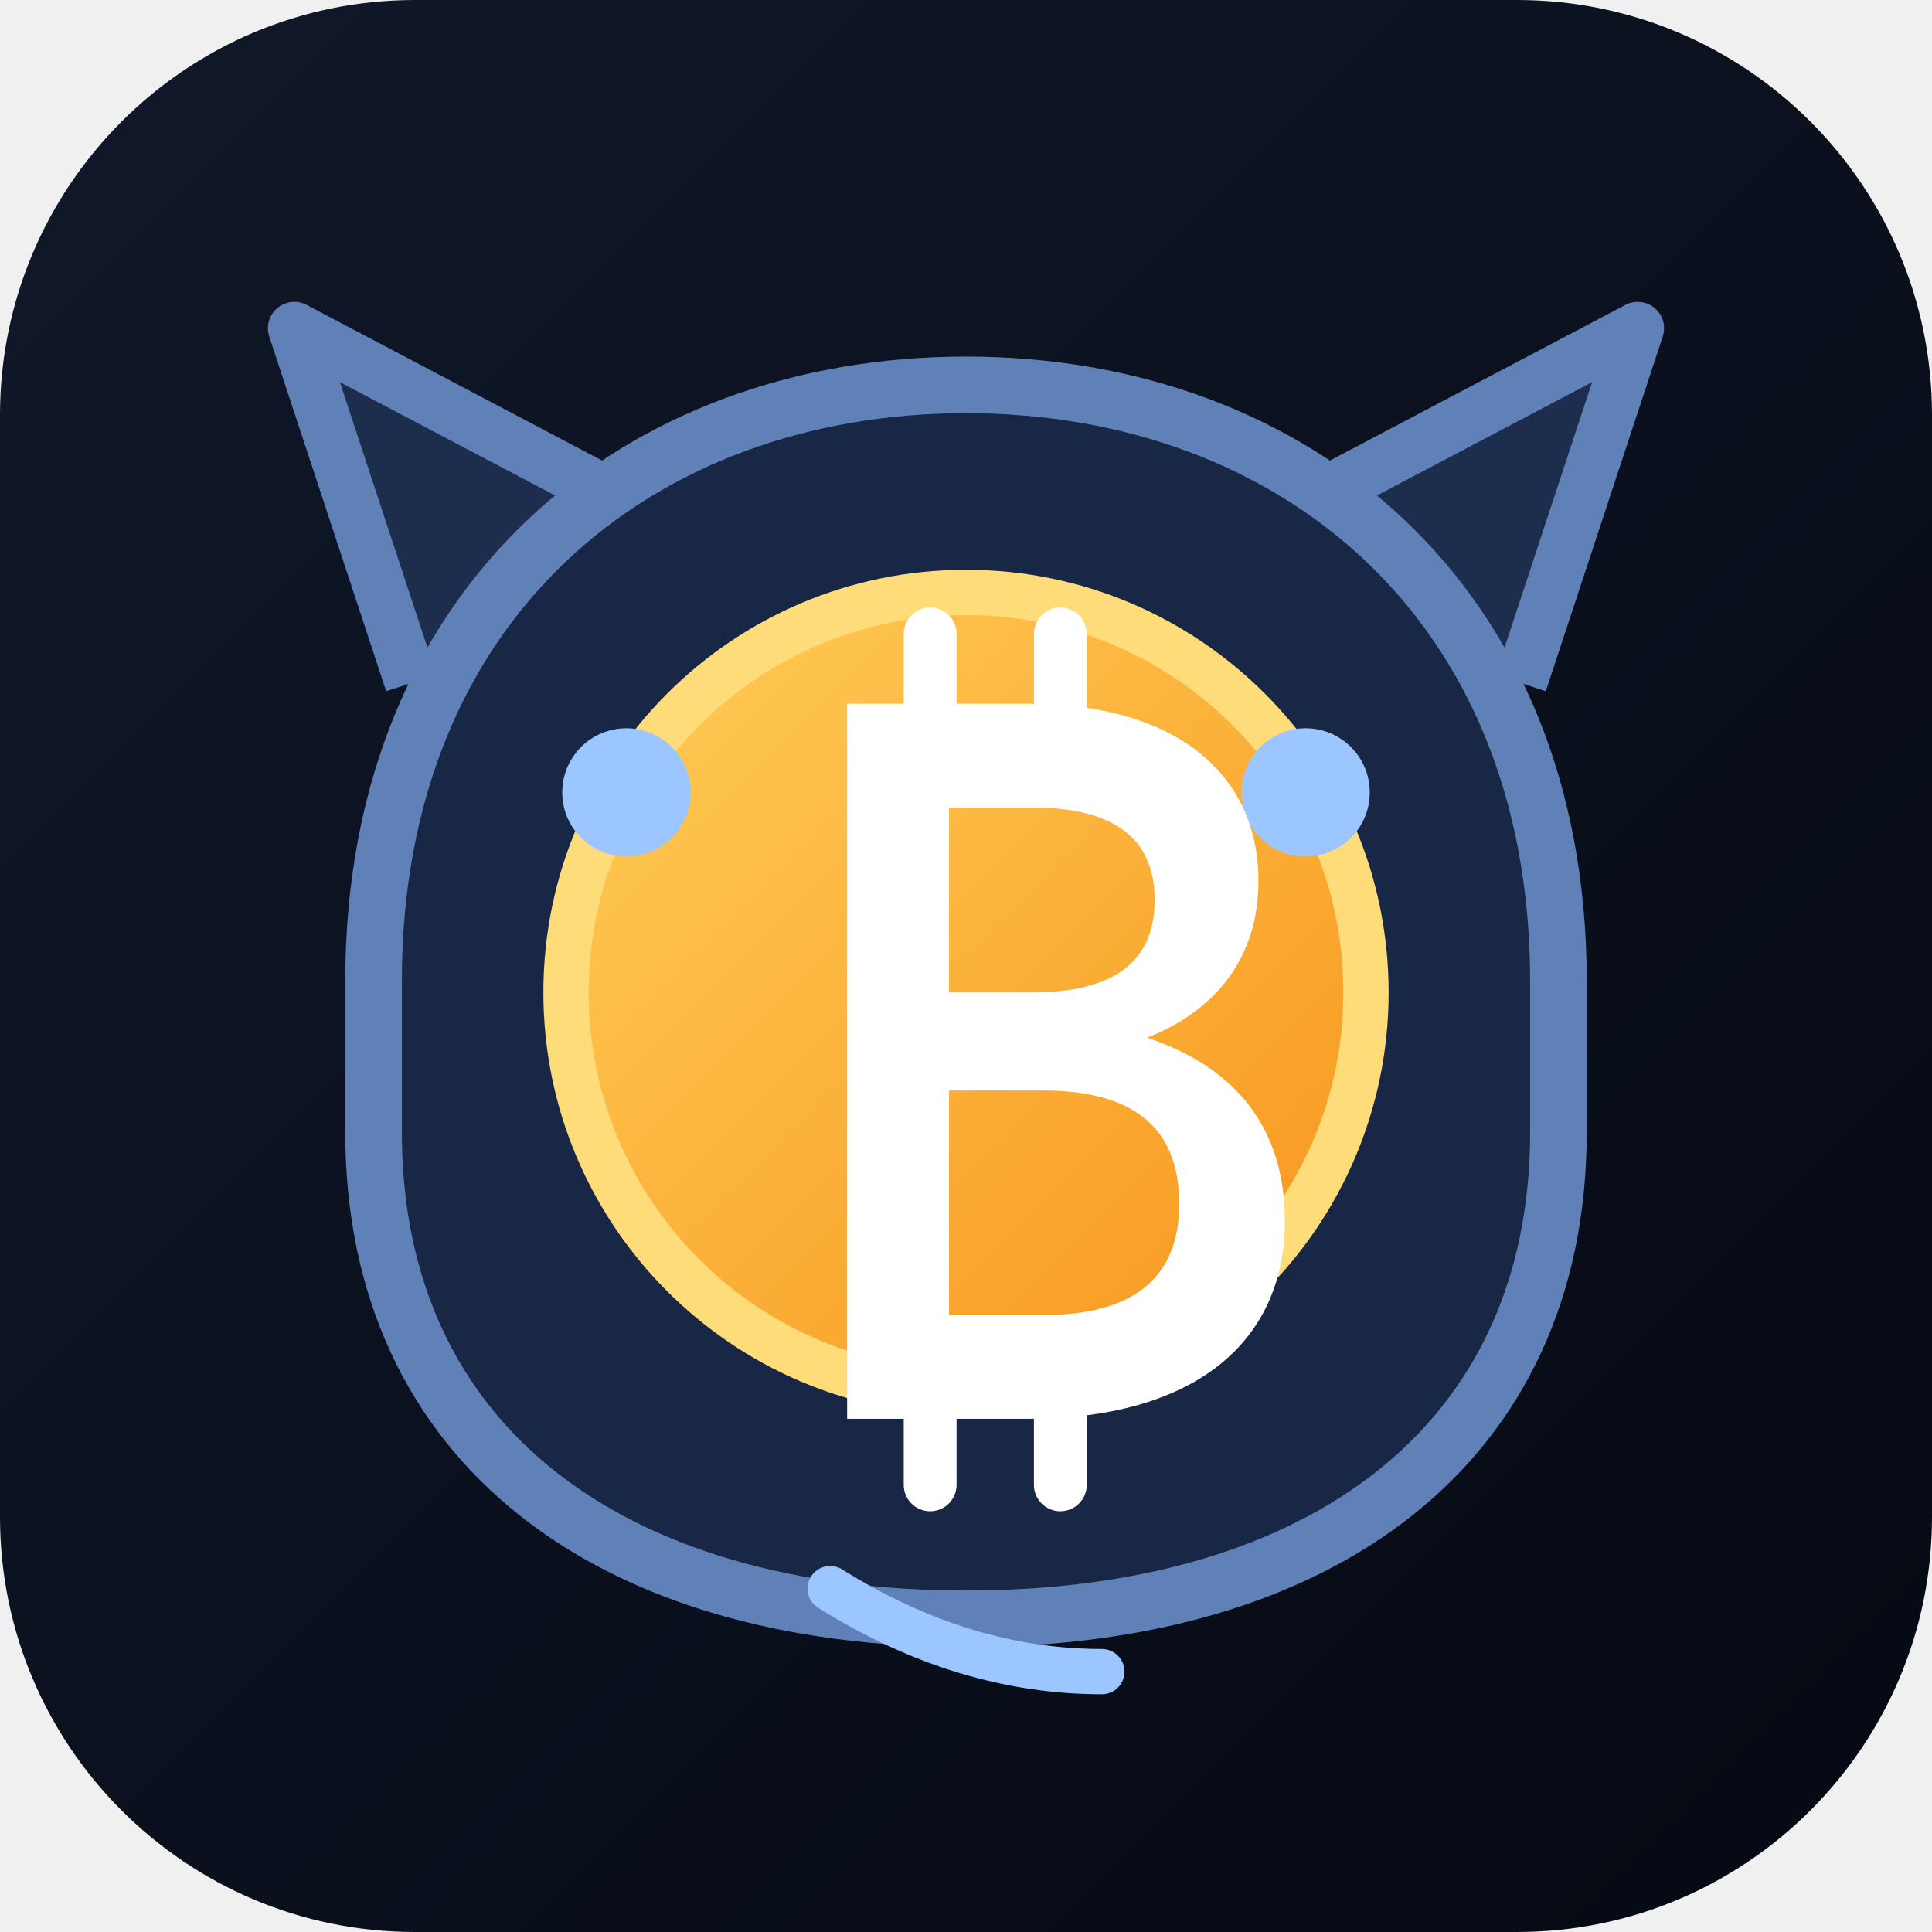
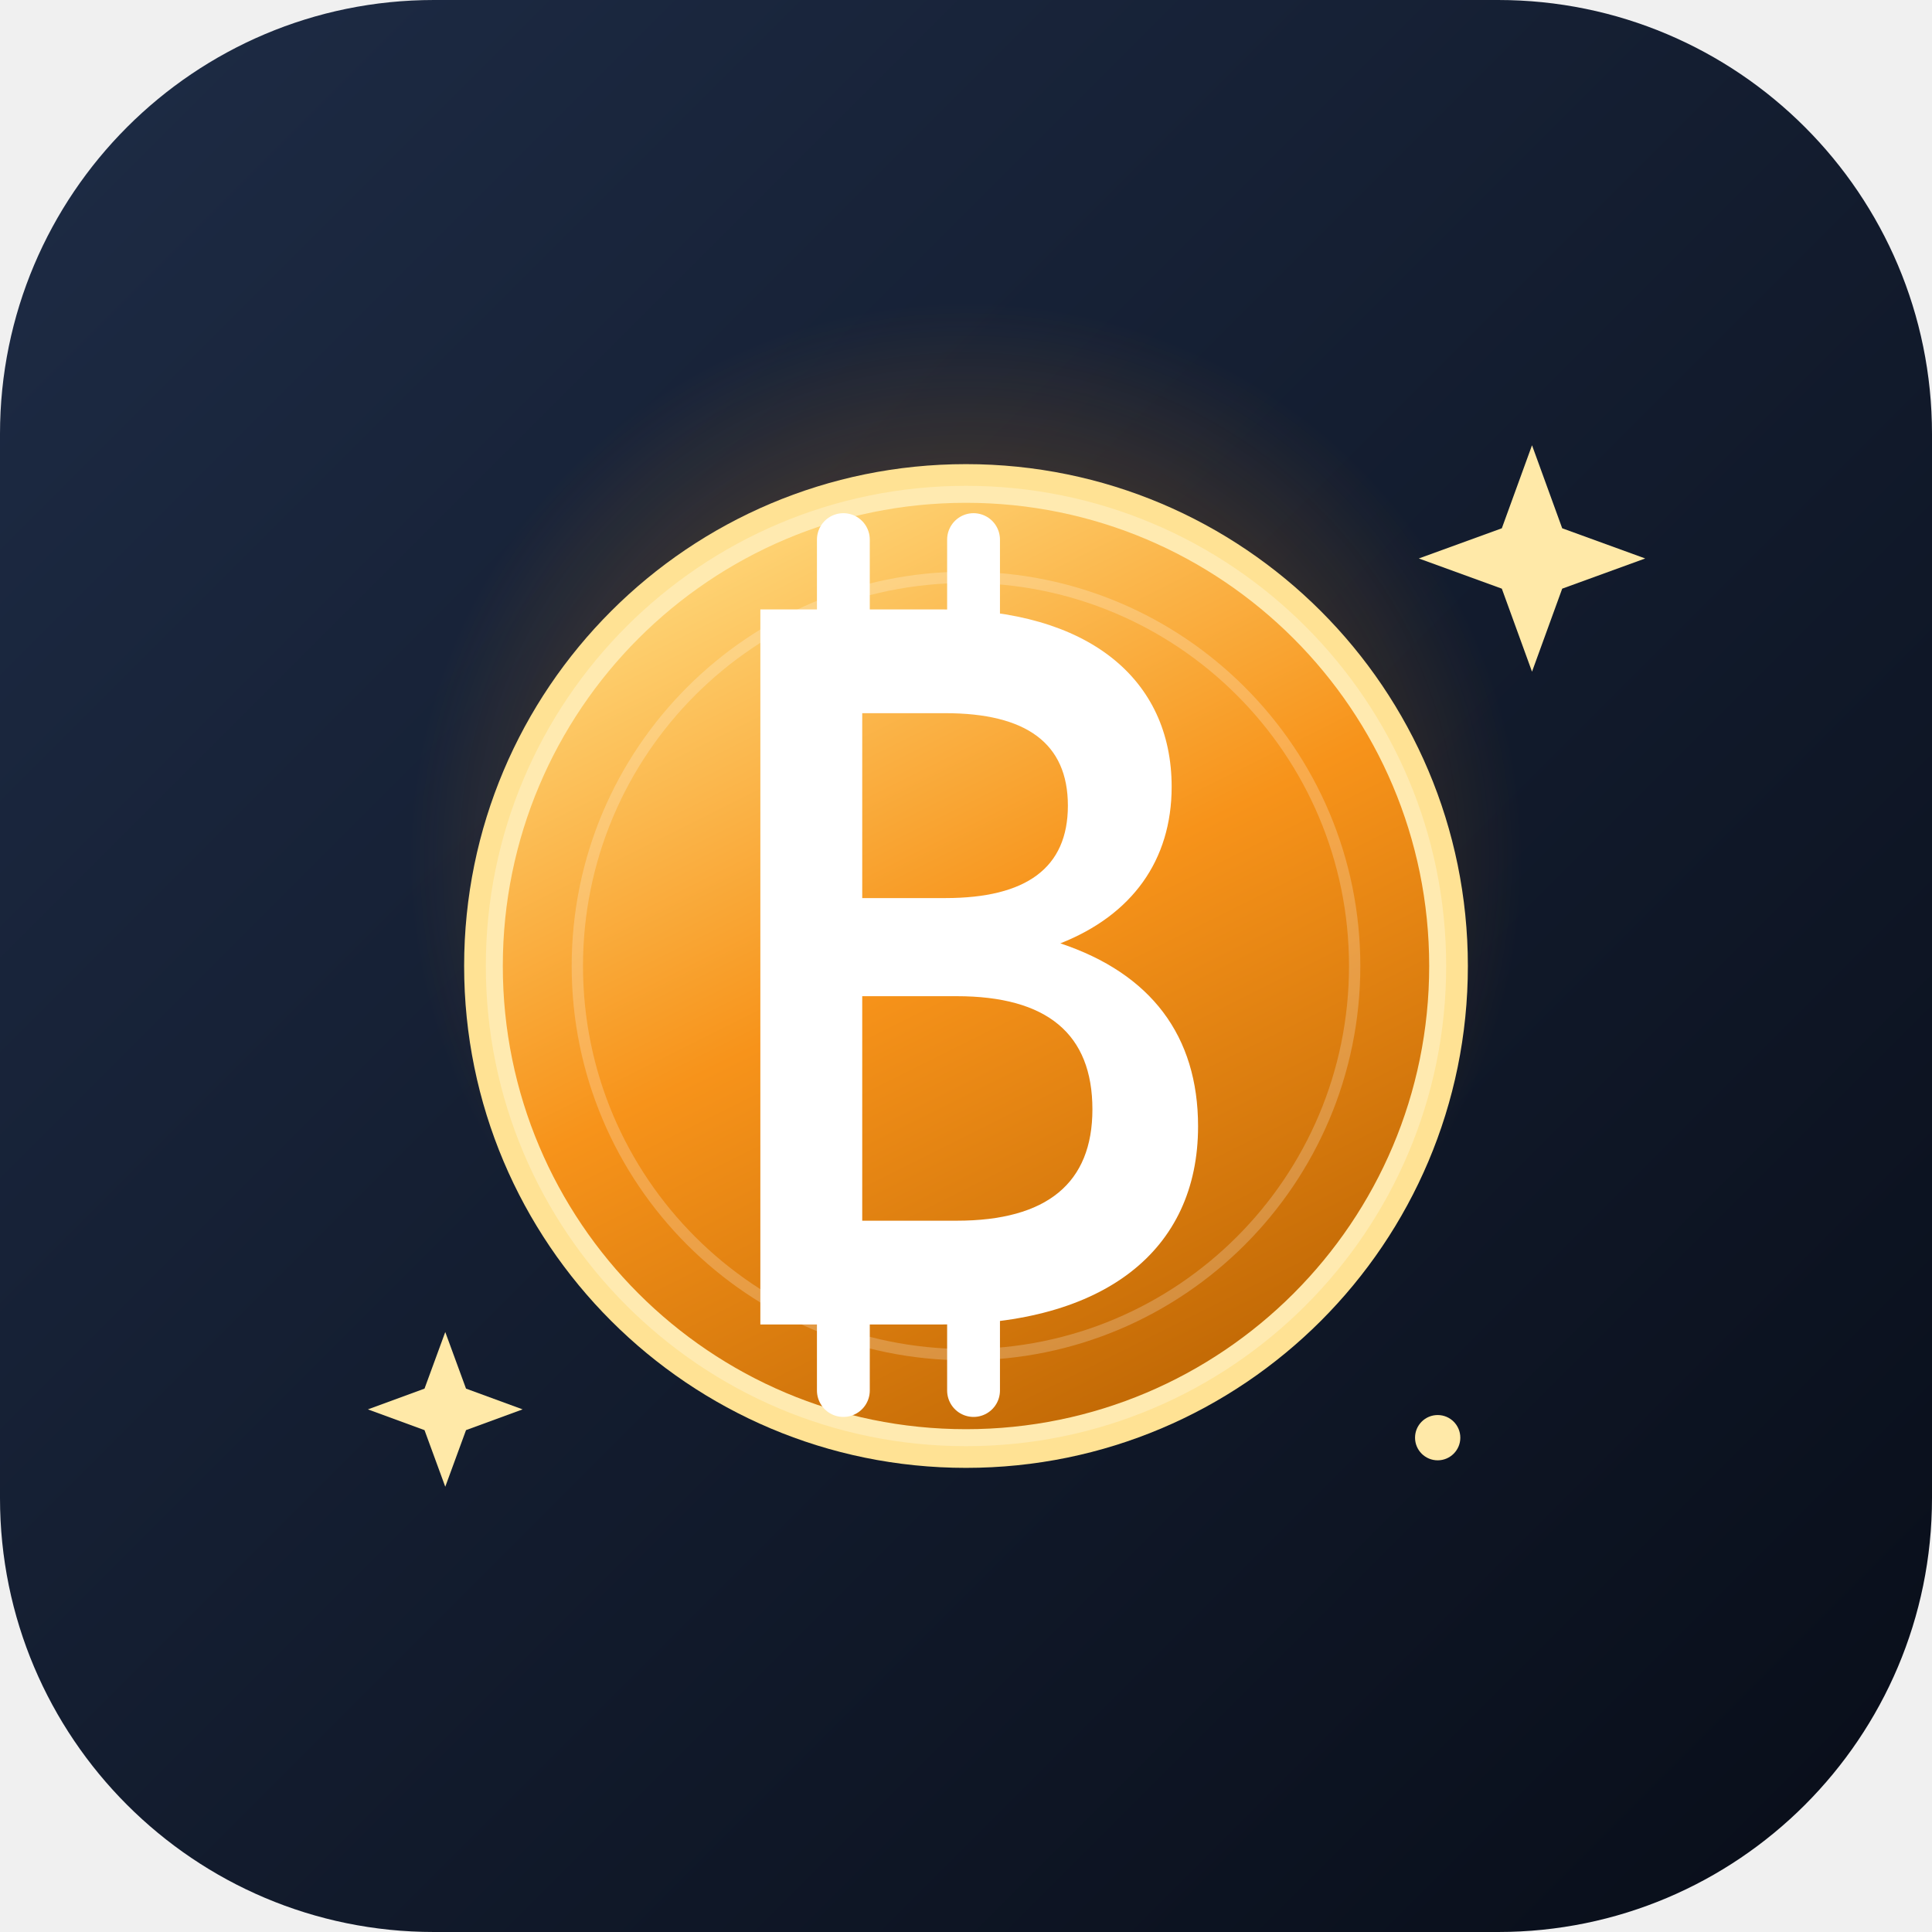
<svg xmlns="http://www.w3.org/2000/svg" viewBox="0 0 1024 1024">
  <defs>
    <linearGradient id="bg" x1="0" y1="0" x2="1" y2="1">
-       <stop offset="0" stop-color="#10182a" />
-       <stop offset="1" stop-color="#050912" />
+       <stop offset="0" stop-color="#1e2c46" />
+       <stop offset="1" stop-color="#080d18" />
    </linearGradient>
-     <linearGradient id="coin" x1="0" y1="0" x2="1" y2="1">
-       <stop offset="0" stop-color="#ffcf5a" />
-       <stop offset="1" stop-color="#f7931a" />
+     <radialGradient id="glow" cx="0.5" cy="0.46" r="0.55">
+       <stop offset="0" stop-color="#f7931a" stop-opacity="0.5" />
+       <stop offset="0.7" stop-color="#f7931a" stop-opacity="0" />
+     </radialGradient>
+     <linearGradient id="coin" x1="0.2" y1="0" x2="0.7" y2="1">
+       <stop offset="0" stop-color="#ffdd82" />
+       <stop offset="0.5" stop-color="#f7931a" />
+       <stop offset="1" stop-color="#bf6704" />
    </linearGradient>
  </defs>
-   <rect width="1024" height="1024" rx="220" fill="url(#bg)" />
-   <path d="M218 362 156 174l224 118M806 362l62-188-224 118" fill="#1d2d4d" stroke="#5f81b7" stroke-width="28" stroke-linejoin="round" />
-   <path d="M198 520c0-202 141-316 314-316s314 114 314 316v80c0 166-126 258-314 258s-314-92-314-258z" fill="#182745" stroke="#5f81b7" stroke-width="30" />
-   <circle cx="512" cy="526" r="212" fill="url(#coin)" stroke="#ffdc7a" stroke-width="24" />
-   <circle cx="332" cy="420" r="34" fill="#9bc6ff" />
-   <circle cx="692" cy="420" r="34" fill="#9bc6ff" />
-   <path d="M449 373h96c78 0 122 37 122 94 0 39-21 68-59 83 48 16 73 49 73 97 0 66-50 105-136 105h-96zm54 55v98h44c43 0 65-16 65-49s-22-49-65-49zm0 150v119h50c48 0 72-20 72-59 0-40-24-60-72-60z" fill="#fff" />
-   <path d="M493 336v69M562 336v69M493 718v69M562 718v69" stroke="#fff" stroke-width="28" stroke-linecap="round" />
-   <path d="M440 842c48 30 96 44 144 44" fill="none" stroke="#9bc6ff" stroke-width="24" stroke-linecap="round" />
+   <rect width="1024" height="1024" rx="230" fill="url(#bg)" />
+   <circle cx="512" cy="486" r="380" fill="url(#glow)" />
+   <circle cx="512" cy="512" r="266" fill="#ffe294" />
+   <circle cx="512" cy="512" r="250" fill="url(#coin)" stroke="#ffeab0" stroke-width="9" />
+   <circle cx="512" cy="512" r="206" fill="none" stroke="#ffffff" stroke-opacity="0.22" stroke-width="6" />
+   <g transform="translate(-46,-50)">
+     <path fill="#fff" d="M449 373h96c78 0 122 37 122 94 0 39-21 68-59 83 48 16 73 49 73 97 0 66-50 105-136 105h-96zm54 55v98h44c43 0 65-16 65-49s-22-49-65-49zm0 150v119h50c48 0 72-20 72-59 0-40-24-60-72-60z" />
+     <path fill="none" stroke="#fff" stroke-width="28" stroke-linecap="round" d="M493 336v69M562 336v69M493 718v69M562 718v69" />
+   </g>
+   <g fill="#ffe9a8">
+     <path d="M812 236 l16 44 44 16 -44 16 -16 44 -16 -44 -44 -16 44 -16z" />
+     <path d="M236 706 l11 30 30 11 -30 11 -11 30 -11 -30 -30 -11 30 -11z" />
+     <circle cx="762" cy="762" r="12" />
+   </g>
</svg>
